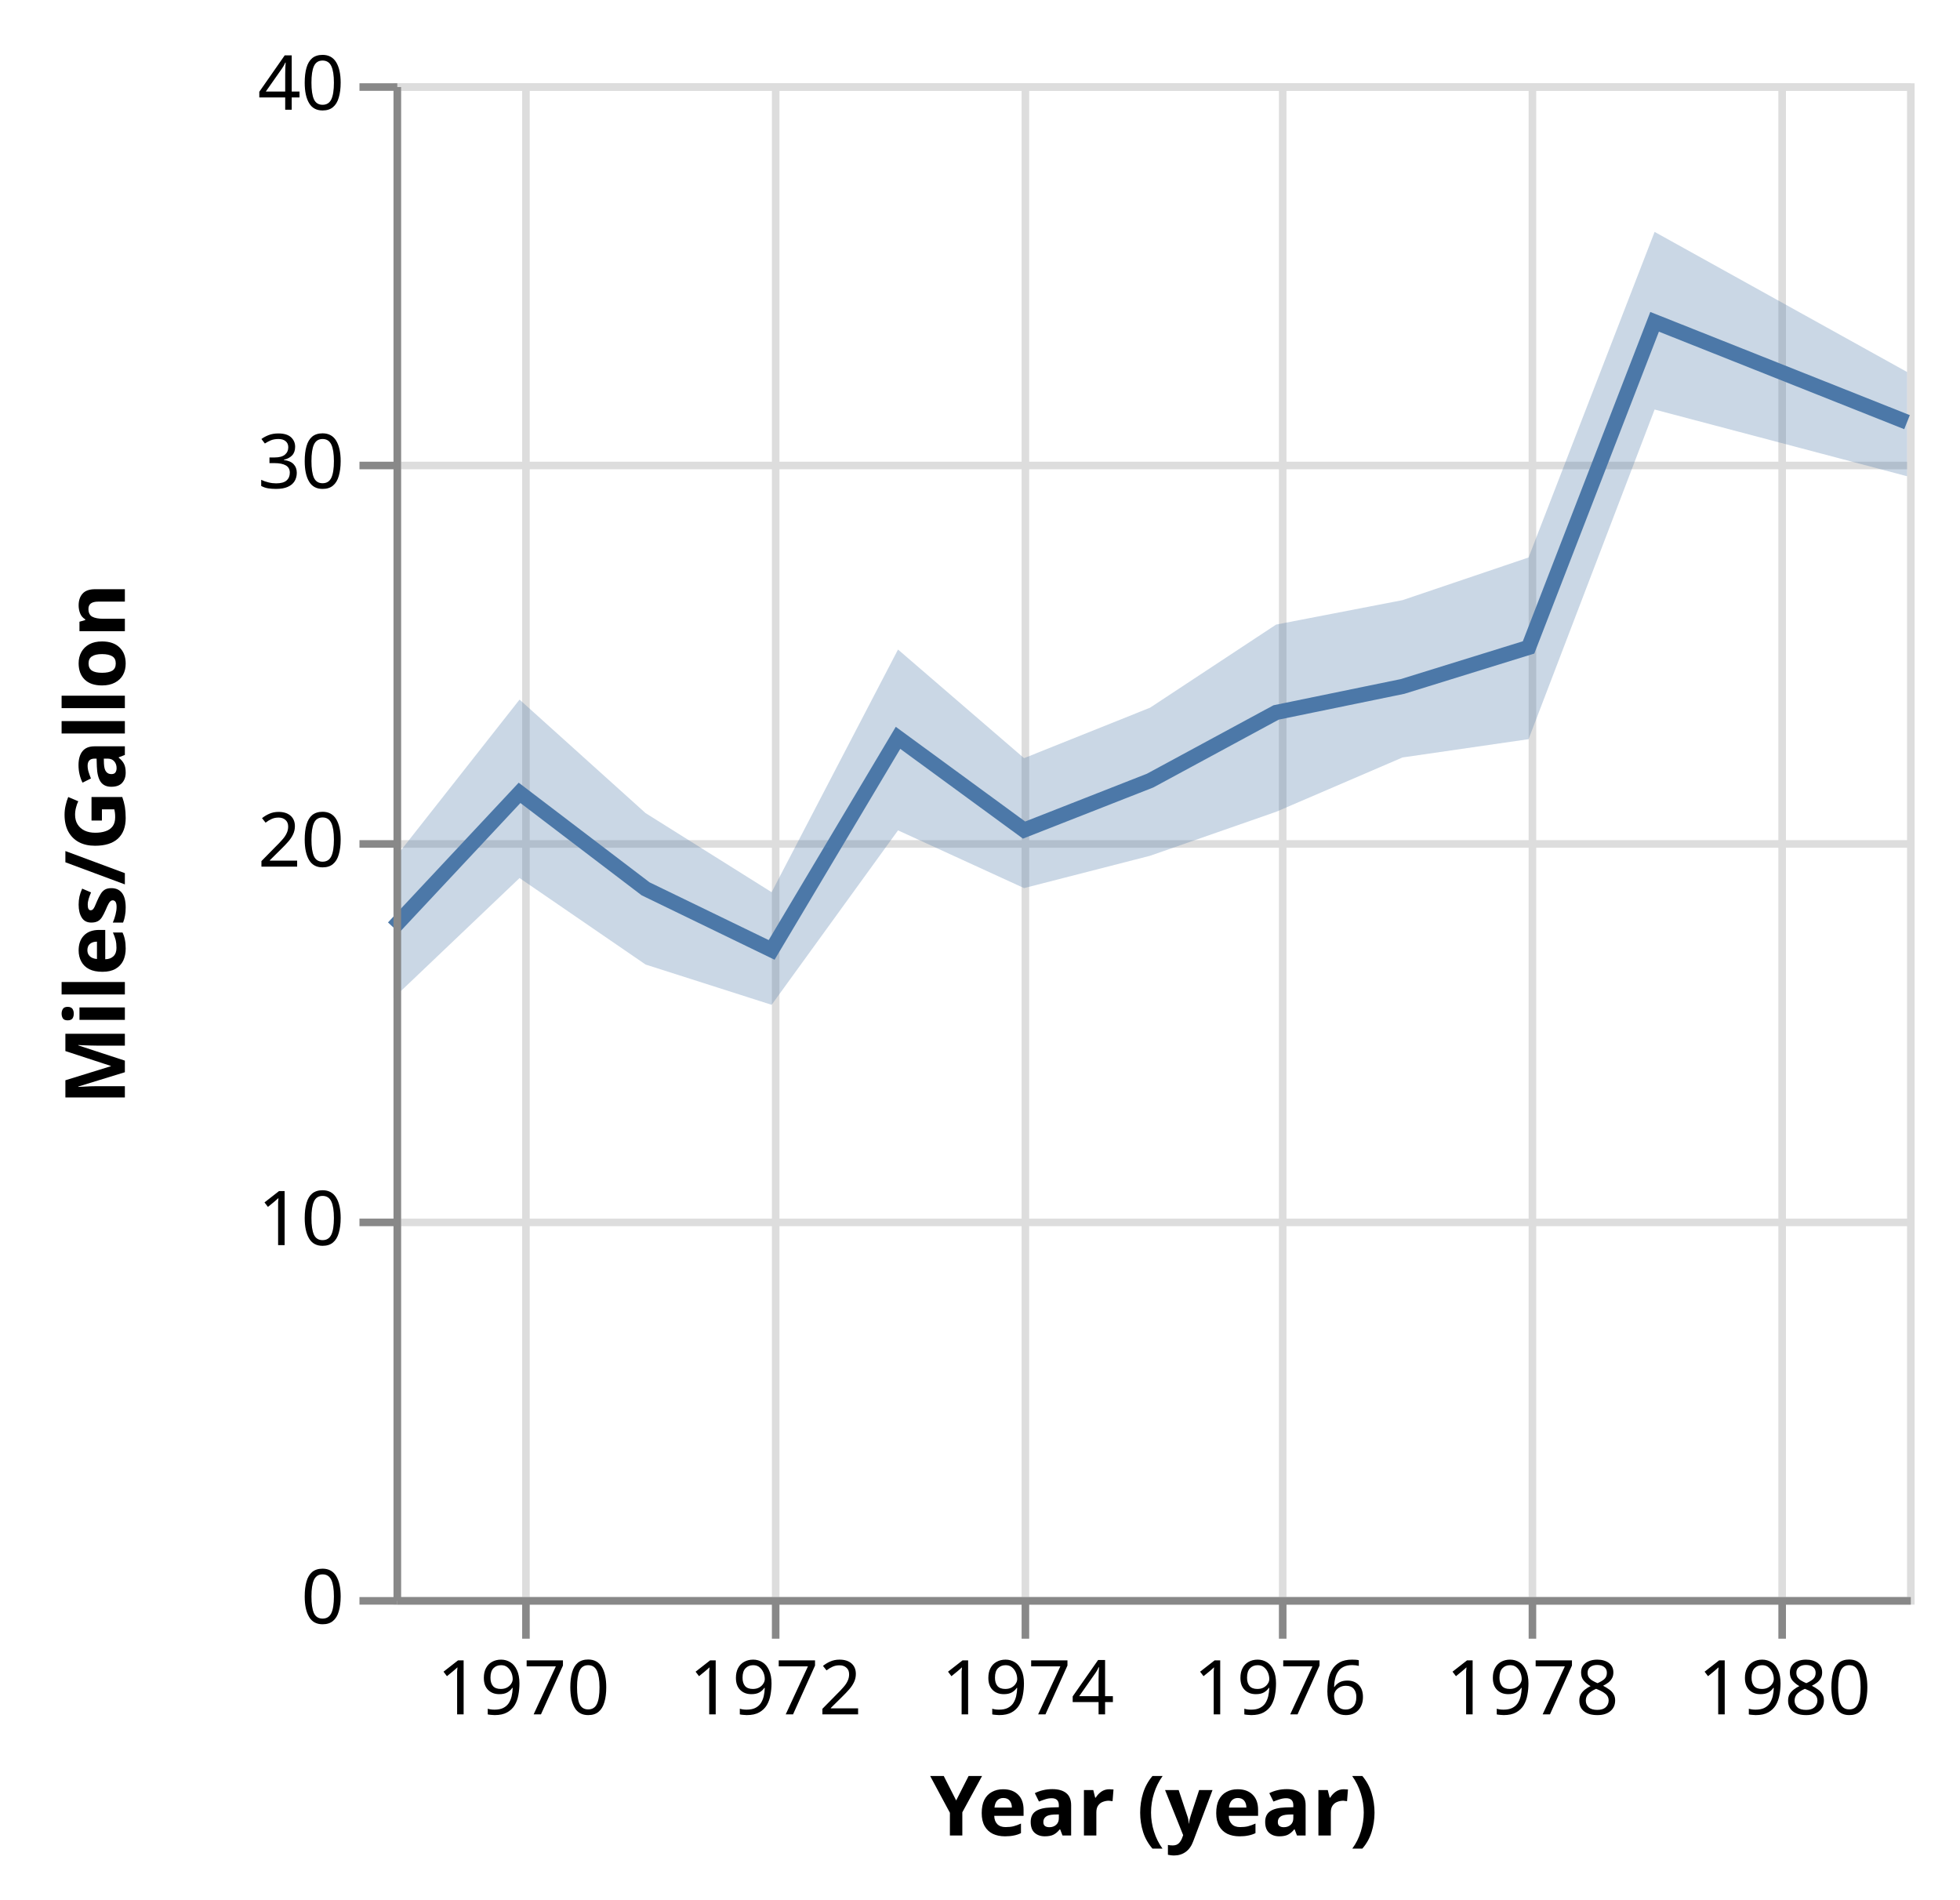
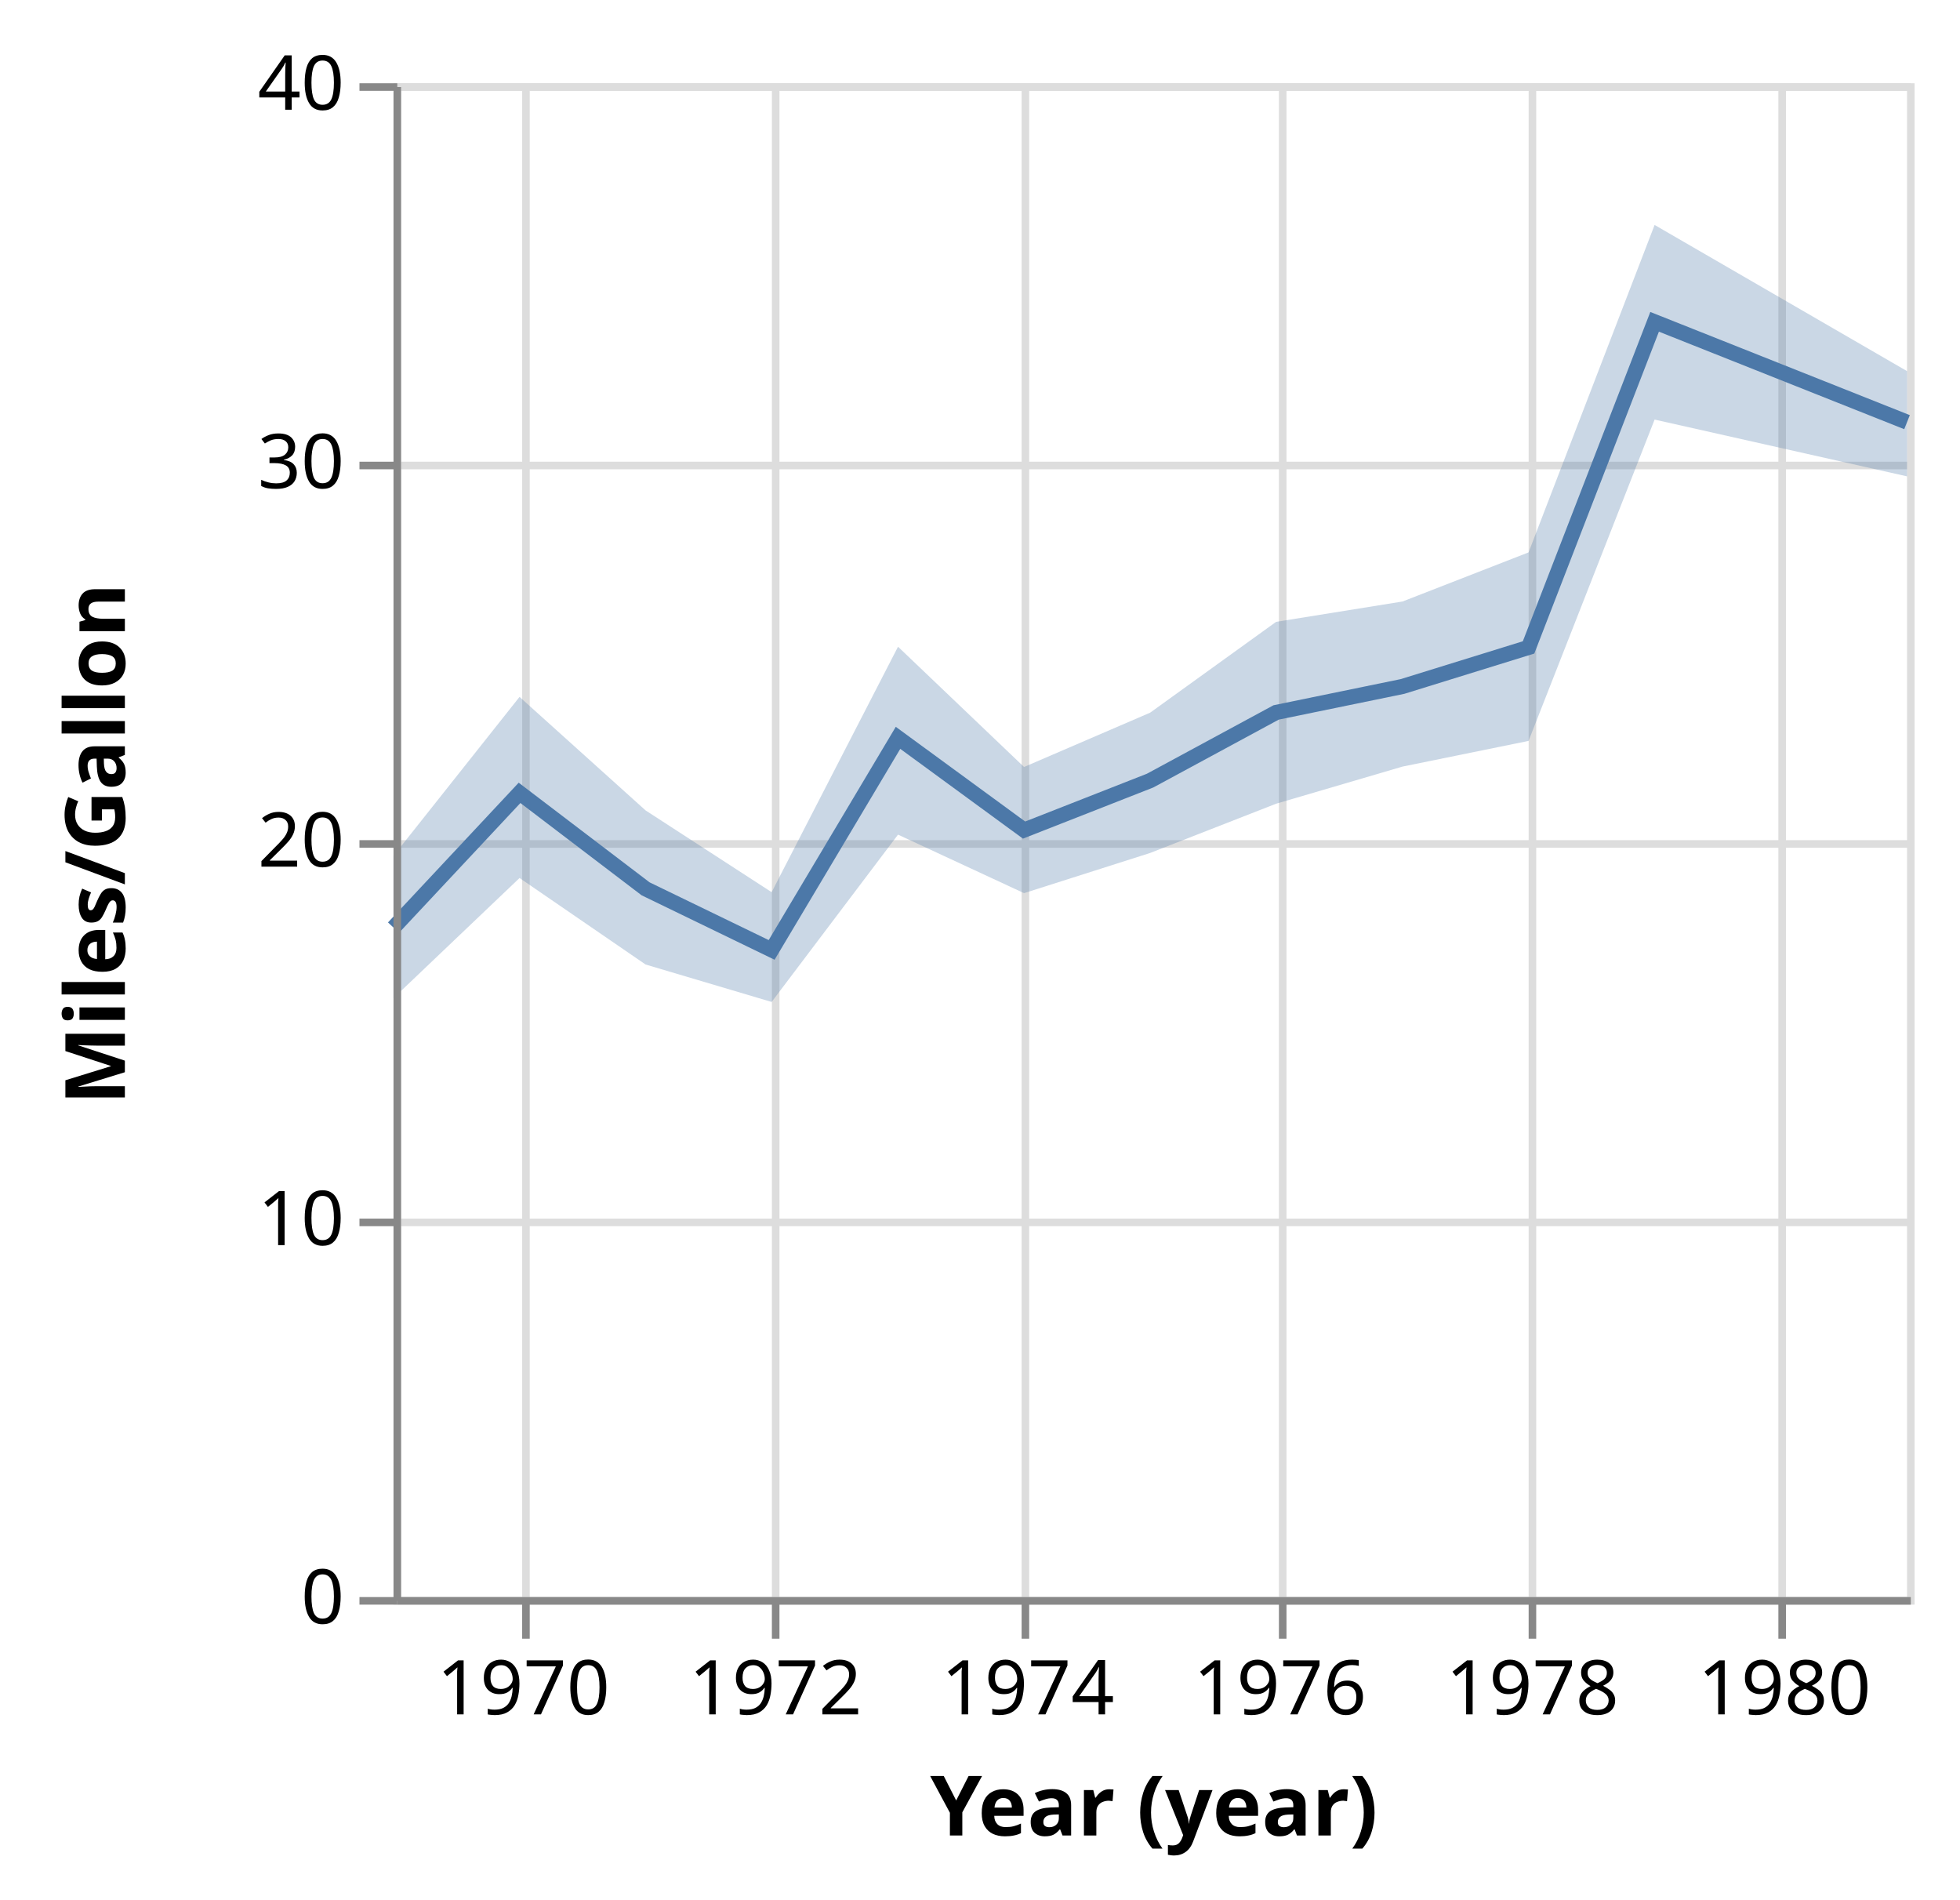
<svg xmlns="http://www.w3.org/2000/svg" class="marks" width="259" height="251" viewBox="0 0 259 251" version="1.1">
  <g transform="translate(52,11)">
    <g class="mark-group role-frame root">
      <g transform="translate(0,0)">
        <path class="background" d="M0.5,0.5h200v200h-200Z" style="fill: transparent; stroke: #ddd;" />
        <g>
          <g class="mark-group role-axis">
            <g transform="translate(0.5,200.5)">
              <path class="background" d="M0,0h0v0h0Z" style="pointer-events: none; fill: none;" />
              <g>
                <g class="mark-rule role-axis-grid" style="pointer-events: none;">
                  <line transform="translate(17,-200)" x2="0" y2="200" style="fill: none; stroke: #ddd; stroke-width: 1; stroke-dasharray: ; opacity: 1;" />
                  <line transform="translate(50,-200)" x2="0" y2="200" style="fill: none; stroke: #ddd; stroke-width: 1; stroke-dasharray: ; opacity: 1;" />
                  <line transform="translate(83,-200)" x2="0" y2="200" style="fill: none; stroke: #ddd; stroke-width: 1; stroke-dasharray: ; opacity: 1;" />
                  <line transform="translate(117,-200)" x2="0" y2="200" style="fill: none; stroke: #ddd; stroke-width: 1; stroke-dasharray: ; opacity: 1;" />
                  <line transform="translate(150,-200)" x2="0" y2="200" style="fill: none; stroke: #ddd; stroke-width: 1; stroke-dasharray: ; opacity: 1;" />
                  <line transform="translate(183,-200)" x2="0" y2="200" style="fill: none; stroke: #ddd; stroke-width: 1; stroke-dasharray: ; opacity: 1;" />
                </g>
              </g>
            </g>
          </g>
          <g class="mark-group role-axis">
            <g transform="translate(0.5,0.5)">
              <path class="background" d="M0,0h0v0h0Z" style="pointer-events: none; fill: none;" />
              <g>
                <g class="mark-rule role-axis-grid" style="pointer-events: none;">
                  <line transform="translate(0,200)" x2="200" y2="0" style="fill: none; stroke: #ddd; stroke-width: 1; stroke-dasharray: ; opacity: 1;" />
                  <line transform="translate(0,150)" x2="200" y2="0" style="fill: none; stroke: #ddd; stroke-width: 1; stroke-dasharray: ; opacity: 1;" />
                  <line transform="translate(0,100)" x2="200" y2="0" style="fill: none; stroke: #ddd; stroke-width: 1; stroke-dasharray: ; opacity: 1;" />
                  <line transform="translate(0,50)" x2="200" y2="0" style="fill: none; stroke: #ddd; stroke-width: 1; stroke-dasharray: ; opacity: 1;" />
                  <line transform="translate(0,0)" x2="200" y2="0" style="fill: none; stroke: #ddd; stroke-width: 1; stroke-dasharray: ; opacity: 1;" />
                </g>
              </g>
            </g>
          </g>
          <g class="mark-area role-mark layer_0_marks">
-             <path d="M200,51.918L166.644,43.106L149.989,86.657L133.333,89.073L116.632,96.252L99.977,102.061L83.322,106.333L66.667,98.704L49.966,121.753L33.311,116.433L16.655,105.004L0,120.862L0,102.586L16.655,81.429L33.311,96.429L49.966,106.875L66.667,74.815L83.322,89.167L99.977,82.496L116.632,71.516L133.333,68.29L149.989,62.653L166.644,19.637L200,38.145Z" style="fill: #4c78a8; opacity: 0.3;" />
+             <path d="M200,51.934L166.644,44.433L149.989,86.886L133.333,90.279L116.632,95.183L99.977,101.693L83.322,107L66.667,99.269L49.966,121.375L33.311,116.429L16.655,105L0,120.862L0,102.065L16.655,81.071L33.311,96.071L49.966,106.872L66.667,74.444L83.322,90.333L99.977,83.16L116.632,71.156L133.333,68.47L149.989,61.981L166.644,18.72L200,38.031Z" style="fill: #4c78a8; opacity: 0.3;" />
          </g>
          <g class="mark-line role-mark layer_1_marks">
            <path d="M200,44.775L166.644,31.517L149.989,74.534L133.333,79.694L116.632,83.125L99.977,92.132L83.322,98.667L66.667,86.481L49.966,114.5L33.311,106.429L16.655,93.75L0,111.552" style="fill: none; stroke: #4c78a8; stroke-width: 2;" />
          </g>
          <g class="mark-group role-axis">
            <g transform="translate(0.5,200.5)">
              <path class="background" d="M0,0h0v0h0Z" style="pointer-events: none; fill: none;" />
              <g>
                <g class="mark-rule role-axis-tick" style="pointer-events: none;">
                  <line transform="translate(17,0)" x2="0" y2="5" style="fill: none; stroke: #888; stroke-width: 1; opacity: 1;" />
                  <line transform="translate(50,0)" x2="0" y2="5" style="fill: none; stroke: #888; stroke-width: 1; opacity: 1;" />
                  <line transform="translate(83,0)" x2="0" y2="5" style="fill: none; stroke: #888; stroke-width: 1; opacity: 1;" />
                  <line transform="translate(117,0)" x2="0" y2="5" style="fill: none; stroke: #888; stroke-width: 1; opacity: 1;" />
                  <line transform="translate(150,0)" x2="0" y2="5" style="fill: none; stroke: #888; stroke-width: 1; opacity: 1;" />
                  <line transform="translate(183,0)" x2="0" y2="5" style="fill: none; stroke: #888; stroke-width: 1; opacity: 1;" />
                </g>
                <g class="mark-text role-axis-label" style="pointer-events: none;">
                  <text text-anchor="middle" transform="translate(16.65526,15)" style="font: 10px sans-serif; fill: #000; opacity: 1;">1970</text>
                  <text text-anchor="middle" transform="translate(49.96578,15)" style="font: 10px sans-serif; fill: #000; opacity: 1;">1972</text>
                  <text text-anchor="middle" transform="translate(83.32193,15)" style="font: 10px sans-serif; fill: #000; opacity: 1;">1974</text>
                  <text text-anchor="middle" transform="translate(116.6324,15)" style="font: 10px sans-serif; fill: #000; opacity: 1;">1976</text>
                  <text text-anchor="middle" transform="translate(149.9886,15)" style="font: 10px sans-serif; fill: #000; opacity: 1;">1978</text>
                  <text text-anchor="middle" transform="translate(183.2991,15)" style="font: 10px sans-serif; fill: #000; opacity: 1;">1980</text>
                </g>
                <g class="mark-rule role-axis-domain" style="pointer-events: none;">
                  <line transform="translate(0,0)" x2="200" y2="0" style="fill: none; stroke: #888; stroke-width: 1; opacity: 1;" />
                </g>
                <g class="mark-text role-axis-title" style="pointer-events: none;">
                  <text text-anchor="middle" transform="translate(100,31)" style="font: bold 11px sans-serif; fill: #000; opacity: 1;">Year (year)</text>
                </g>
              </g>
            </g>
          </g>
          <g class="mark-group role-axis">
            <g transform="translate(0.5,0.5)">
              <path class="background" d="M0,0h0v0h0Z" style="pointer-events: none; fill: none;" />
              <g>
                <g class="mark-rule role-axis-tick" style="pointer-events: none;">
                  <line transform="translate(0,200)" x2="-5" y2="0" style="fill: none; stroke: #888; stroke-width: 1; opacity: 1;" />
                  <line transform="translate(0,150)" x2="-5" y2="0" style="fill: none; stroke: #888; stroke-width: 1; opacity: 1;" />
                  <line transform="translate(0,100)" x2="-5" y2="0" style="fill: none; stroke: #888; stroke-width: 1; opacity: 1;" />
                  <line transform="translate(0,50)" x2="-5" y2="0" style="fill: none; stroke: #888; stroke-width: 1; opacity: 1;" />
                  <line transform="translate(0,0)" x2="-5" y2="0" style="fill: none; stroke: #888; stroke-width: 1; opacity: 1;" />
                </g>
                <g class="mark-text role-axis-label" style="pointer-events: none;">
                  <text text-anchor="end" transform="translate(-7,203)" style="font: 10px sans-serif; fill: #000; opacity: 1;">0</text>
                  <text text-anchor="end" transform="translate(-7,153)" style="font: 10px sans-serif; fill: #000; opacity: 1;">10</text>
                  <text text-anchor="end" transform="translate(-7,103)" style="font: 10px sans-serif; fill: #000; opacity: 1;">20</text>
                  <text text-anchor="end" transform="translate(-7,53)" style="font: 10px sans-serif; fill: #000; opacity: 1;">30</text>
                  <text text-anchor="end" transform="translate(-7,3)" style="font: 10px sans-serif; fill: #000; opacity: 1;">40</text>
                </g>
                <g class="mark-rule role-axis-domain" style="pointer-events: none;">
                  <line transform="translate(0,200)" x2="0" y2="-200" style="fill: none; stroke: #888; stroke-width: 1; opacity: 1;" />
                </g>
                <g class="mark-text role-axis-title" style="pointer-events: none;">
                  <text text-anchor="middle" transform="translate(-34,100) rotate(-90) translate(0,-2)" style="font: bold 11px sans-serif; fill: #000; opacity: 1;">Miles/Gallon</text>
                </g>
              </g>
            </g>
          </g>
        </g>
      </g>
    </g>
  </g>
</svg>
